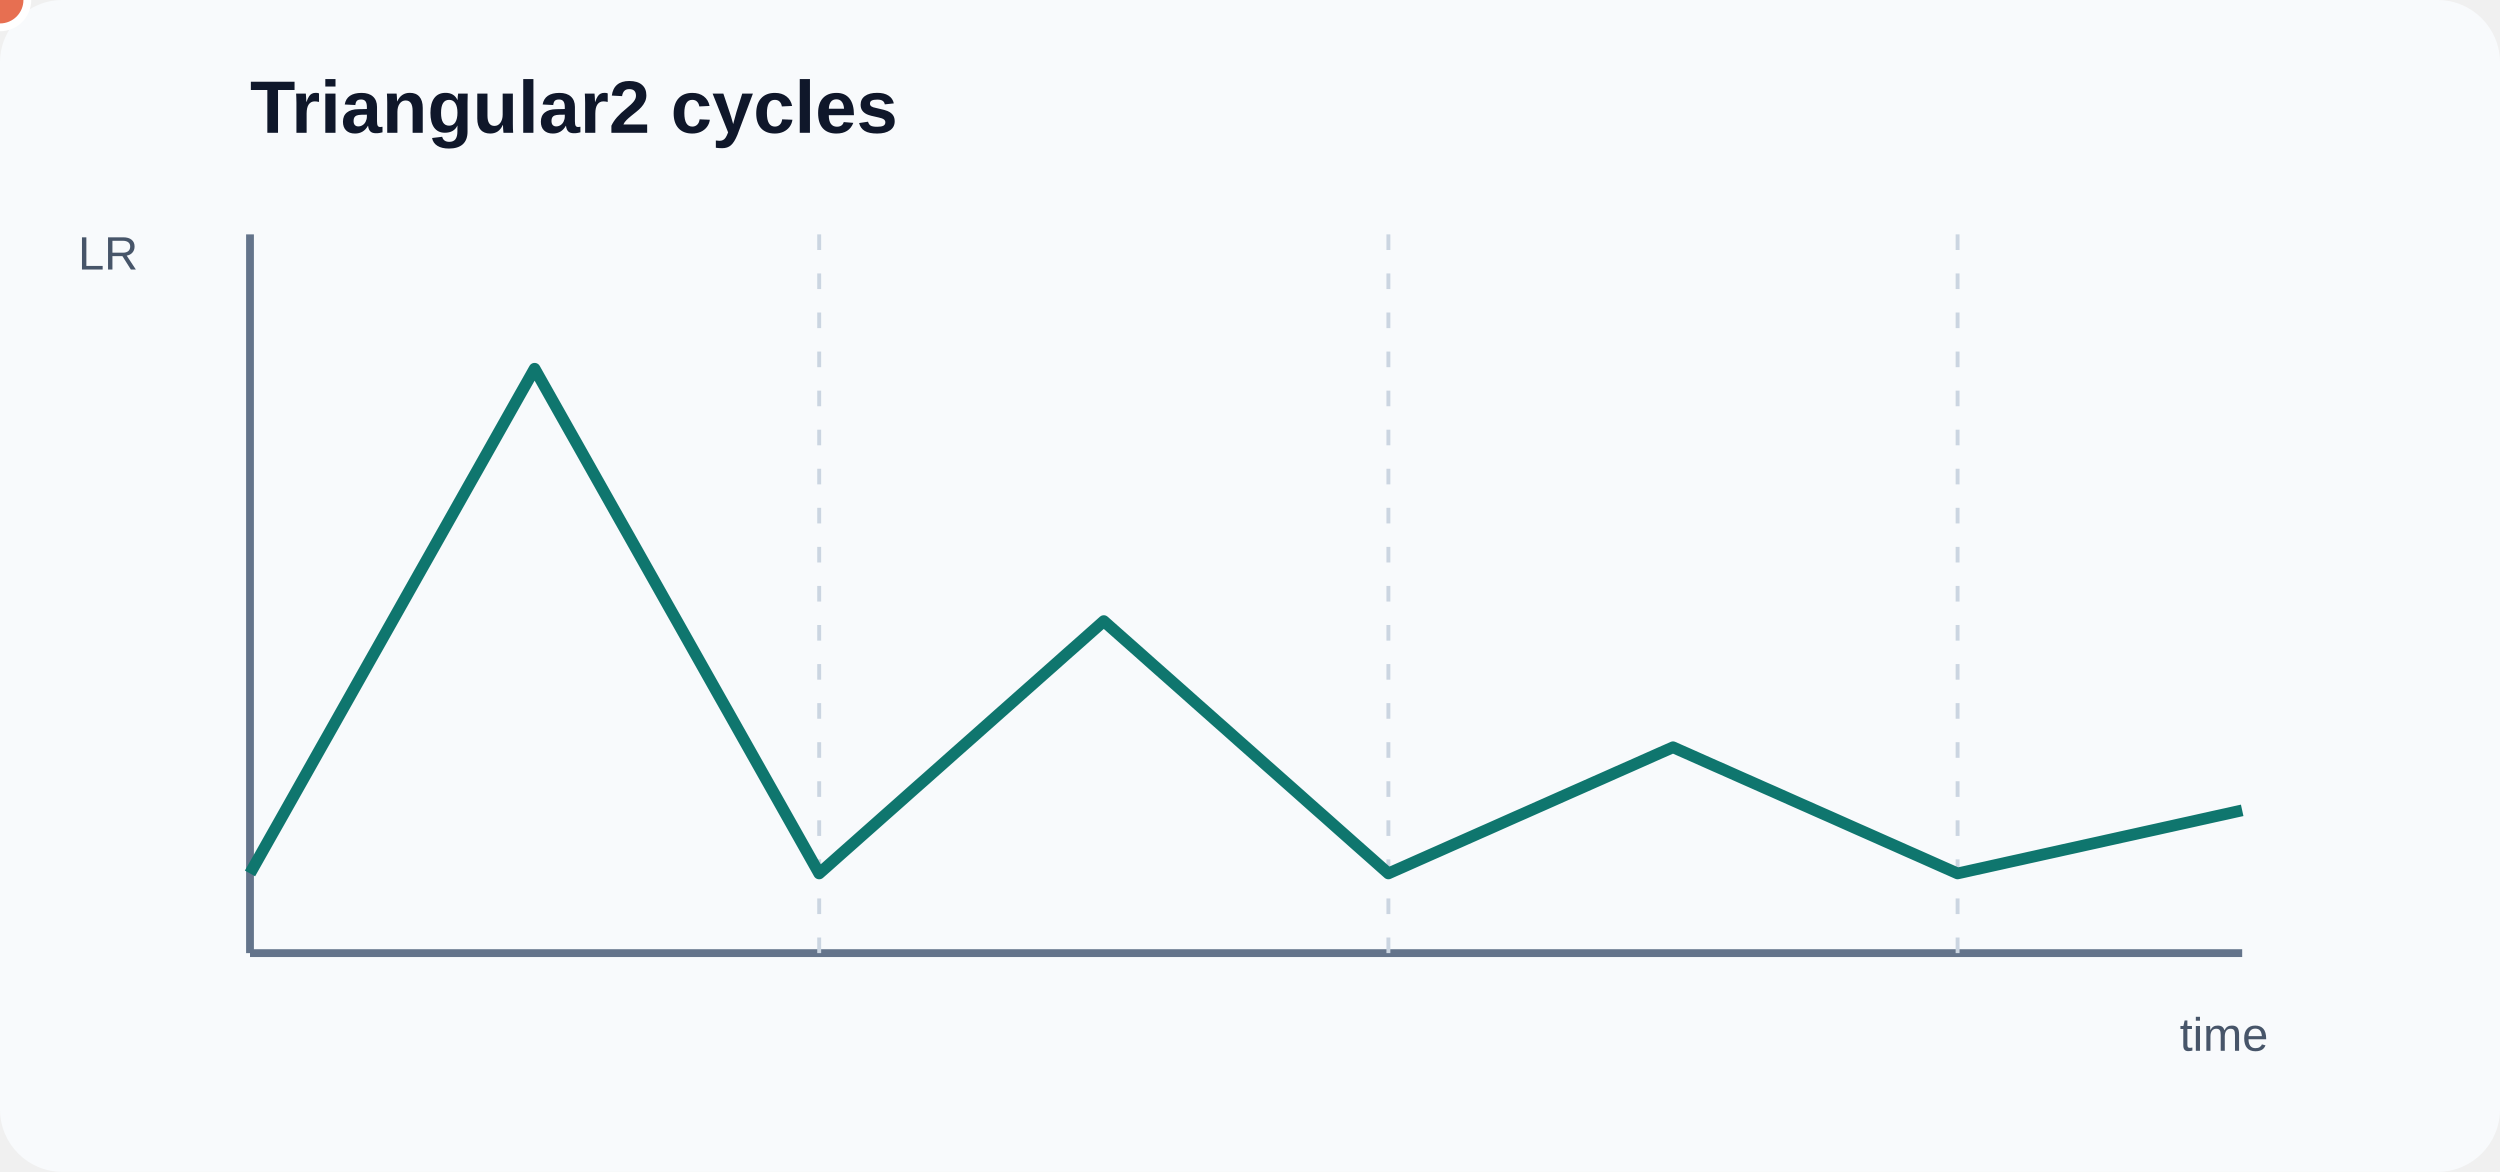
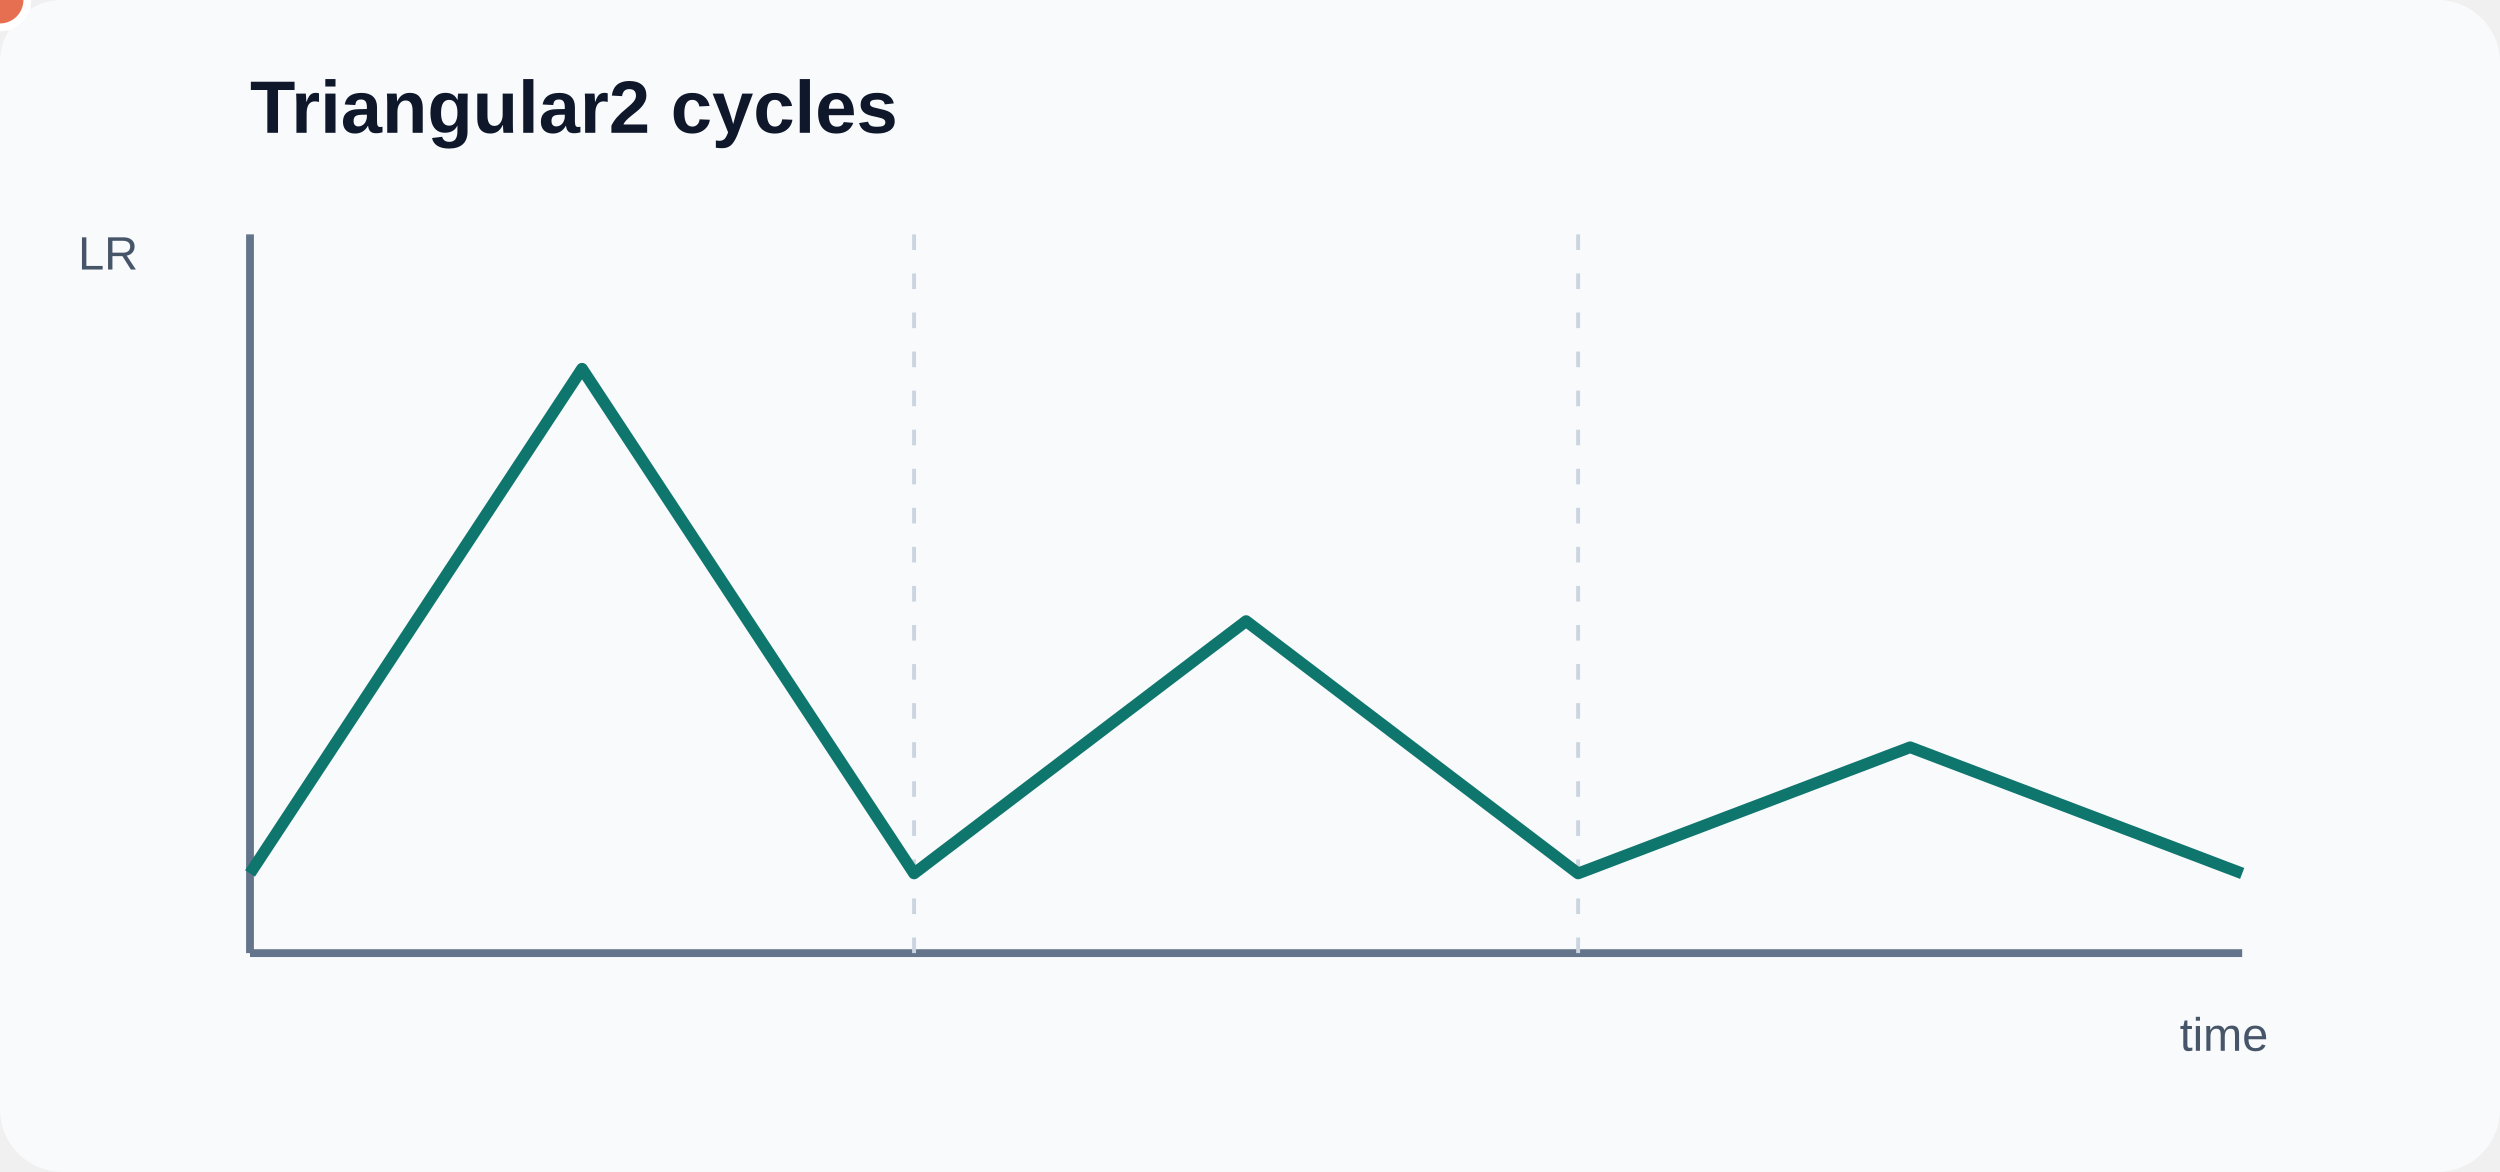
<svg xmlns="http://www.w3.org/2000/svg" width="640" height="300" viewBox="0 0 640 300" role="img" aria-labelledby="title desc">
  <rect width="640" height="300" rx="16" fill="#f8fafc" />
  <text x="64" y="34" font-family="Arial,sans-serif" font-size="19" font-weight="600" fill="#0f172a">Triangular2 cycles</text>
  <line x1="64" y1="60" x2="64" y2="244" stroke="#64748b" stroke-width="2" />
  <line x1="64" y1="244" x2="574" y2="244" stroke="#64748b" stroke-width="2" />
  <text x="20" y="69" font-size="12" font-family="Arial" fill="#475569">LR</text>
  <text x="558" y="269" font-size="12" font-family="Arial" fill="#475569">time</text>
-   <line x1="209.714" y1="60" x2="209.714" y2="244" stroke="#cbd5e1" stroke-dasharray="4 6" />
-   <line x1="355.429" y1="60" x2="355.429" y2="244" stroke="#cbd5e1" stroke-dasharray="4 6" />
-   <line x1="501.143" y1="60" x2="501.143" y2="244" stroke="#cbd5e1" stroke-dasharray="4 6" />
-   <path d="M64.00 223.60 L65.82 220.37 L67.64 217.14 L69.46 213.91 L71.29 210.68 L73.11 207.45 L74.93 204.22 L76.75 200.99 L78.57 197.76 L80.39 194.53 L82.21 191.30 L84.04 188.07 L85.86 184.84 L87.68 181.61 L89.50 178.38 L91.32 175.15 L93.14 171.92 L94.96 168.69 L96.79 165.46 L98.61 162.23 L100.43 159.00 L102.25 155.77 L104.07 152.54 L105.89 149.31 L107.71 146.08 L109.54 142.85 L111.36 139.62 L113.18 136.39 L115.00 133.16 L116.82 129.93 L118.64 126.70 L120.46 123.47 L122.29 120.24 L124.11 117.01 L125.93 113.78 L127.75 110.55 L129.57 107.32 L131.39 104.09 L133.21 100.86 L135.04 97.63 L136.86 94.40 L138.68 97.63 L140.50 100.86 L142.32 104.09 L144.14 107.32 L145.96 110.55 L147.79 113.78 L149.61 117.01 L151.43 120.24 L153.25 123.47 L155.07 126.70 L156.89 129.93 L158.71 133.16 L160.54 136.39 L162.36 139.62 L164.18 142.85 L166.00 146.08 L167.82 149.31 L169.64 152.54 L171.46 155.77 L173.29 159.00 L175.11 162.23 L176.93 165.46 L178.75 168.69 L180.57 171.92 L182.39 175.15 L184.21 178.38 L186.04 181.61 L187.86 184.84 L189.68 188.07 L191.50 191.30 L193.32 194.53 L195.14 197.76 L196.96 200.99 L198.79 204.22 L200.61 207.45 L202.43 210.68 L204.25 213.91 L206.07 217.14 L207.89 220.37 L209.71 223.60 L211.54 221.99 L213.36 220.37 L215.18 218.75 L217.00 217.14 L218.82 215.53 L220.64 213.91 L222.46 212.30 L224.29 210.68 L226.11 209.06 L227.93 207.45 L229.75 205.84 L231.57 204.22 L233.39 202.60 L235.21 200.99 L237.04 199.38 L238.86 197.76 L240.68 196.15 L242.50 194.53 L244.32 192.91 L246.14 191.30 L247.96 189.69 L249.79 188.07 L251.61 186.45 L253.43 184.84 L255.25 183.22 L257.07 181.61 L258.89 180.00 L260.71 178.38 L262.54 176.76 L264.36 175.15 L266.18 173.53 L268.00 171.92 L269.82 170.31 L271.64 168.69 L273.46 167.07 L275.29 165.46 L277.11 163.85 L278.93 162.23 L280.75 160.62 L282.57 159.00 L284.39 160.62 L286.21 162.23 L288.04 163.85 L289.86 165.46 L291.68 167.07 L293.50 168.69 L295.32 170.31 L297.14 171.92 L298.96 173.53 L300.79 175.15 L302.61 176.76 L304.43 178.38 L306.25 180.00 L308.07 181.61 L309.89 183.22 L311.71 184.84 L313.54 186.45 L315.36 188.07 L317.18 189.69 L319.00 191.30 L320.82 192.91 L322.64 194.53 L324.46 196.15 L326.29 197.76 L328.11 199.38 L329.93 200.99 L331.75 202.60 L333.57 204.22 L335.39 205.84 L337.21 207.45 L339.04 209.06 L340.86 210.68 L342.68 212.30 L344.50 213.91 L346.32 215.53 L348.14 217.14 L349.96 218.75 L351.79 220.37 L353.61 221.99 L355.43 223.60 L357.25 222.79 L359.07 221.99 L360.89 221.18 L362.71 220.37 L364.54 219.56 L366.36 218.75 L368.18 217.95 L370.00 217.14 L371.82 216.33 L373.64 215.53 L375.46 214.72 L377.29 213.91 L379.11 213.10 L380.93 212.30 L382.75 211.49 L384.57 210.68 L386.39 209.87 L388.21 209.06 L390.04 208.26 L391.86 207.45 L393.68 206.64 L395.50 205.84 L397.32 205.03 L399.14 204.22 L400.96 203.41 L402.79 202.60 L404.61 201.80 L406.43 200.99 L408.25 200.18 L410.07 199.38 L411.89 198.57 L413.71 197.76 L415.54 196.95 L417.36 196.15 L419.18 195.34 L421.00 194.53 L422.82 193.72 L424.64 192.91 L426.46 192.11 L428.29 191.30 L430.11 192.11 L431.93 192.91 L433.75 193.72 L435.57 194.53 L437.39 195.34 L439.21 196.15 L441.04 196.95 L442.86 197.76 L444.68 198.57 L446.50 199.38 L448.32 200.18 L450.14 200.99 L451.96 201.80 L453.79 202.60 L455.61 203.41 L457.43 204.22 L459.25 205.03 L461.07 205.84 L462.89 206.64 L464.71 207.45 L466.54 208.26 L468.36 209.06 L470.18 209.87 L472.00 210.68 L473.82 211.49 L475.64 212.30 L477.46 213.10 L479.29 213.91 L481.11 214.72 L482.93 215.53 L484.75 216.33 L486.57 217.14 L488.39 217.95 L490.21 218.75 L492.04 219.56 L493.86 220.37 L495.68 221.18 L497.50 221.99 L499.32 222.79 L501.14 223.60 L502.96 223.20 L504.79 222.79 L506.61 222.39 L508.43 221.99 L510.25 221.58 L512.07 221.18 L513.89 220.77 L515.71 220.37 L517.54 219.97 L519.36 219.56 L521.18 219.16 L523.00 218.75 L524.82 218.35 L526.64 217.95 L528.46 217.54 L530.29 217.14 L532.11 216.74 L533.93 216.33 L535.75 215.93 L537.57 215.53 L539.39 215.12 L541.21 214.72 L543.04 214.31 L544.86 213.91 L546.68 213.51 L548.50 213.10 L550.32 212.70 L552.14 212.30 L553.96 211.89 L555.79 211.49 L557.61 211.08 L559.43 210.68 L561.25 210.28 L563.07 209.87 L564.89 209.47 L566.71 209.06 L568.54 208.66 L570.36 208.26 L572.18 207.85 L574.00 207.45" fill="none" stroke="#0f766e" stroke-width="3" stroke-linejoin="round" />
+   <line x1="234" y1="60" x2="234" y2="244" stroke="#cbd5e1" stroke-dasharray="4 6" />
+   <line x1="404" y1="60" x2="404" y2="244" stroke="#cbd5e1" stroke-dasharray="4 6" />
+   <path d="M64.00 223.60 L66.13 220.37 L68.25 217.14 L70.38 213.91 L72.50 210.68 L74.63 207.45 L76.75 204.22 L78.88 200.99 L81.00 197.76 L83.13 194.53 L85.25 191.30 L87.38 188.07 L89.50 184.84 L91.63 181.61 L93.75 178.38 L95.88 175.15 L98.00 171.92 L100.13 168.69 L102.25 165.46 L104.38 162.23 L106.50 159.00 L108.63 155.77 L110.75 152.54 L112.88 149.31 L115.00 146.08 L117.13 142.85 L119.25 139.62 L121.38 136.39 L123.50 133.16 L125.63 129.93 L127.75 126.70 L129.88 123.47 L132.00 120.24 L134.13 117.01 L136.25 113.78 L138.38 110.55 L140.50 107.32 L142.63 104.09 L144.75 100.86 L146.88 97.63 L149.00 94.40 L151.13 97.63 L153.25 100.86 L155.38 104.09 L157.50 107.32 L159.63 110.55 L161.75 113.78 L163.88 117.01 L166.00 120.24 L168.13 123.47 L170.25 126.70 L172.38 129.93 L174.50 133.16 L176.63 136.39 L178.75 139.62 L180.88 142.85 L183.00 146.08 L185.13 149.31 L187.25 152.54 L189.38 155.77 L191.50 159.00 L193.63 162.23 L195.75 165.46 L197.88 168.69 L200.00 171.92 L202.13 175.15 L204.25 178.38 L206.38 181.61 L208.50 184.84 L210.63 188.07 L212.75 191.30 L214.88 194.53 L217.00 197.76 L219.13 200.99 L221.25 204.22 L223.38 207.45 L225.50 210.68 L227.63 213.91 L229.75 217.14 L231.88 220.37 L234.00 223.60 L236.13 221.99 L238.25 220.37 L240.38 218.75 L242.50 217.14 L244.63 215.53 L246.75 213.91 L248.88 212.30 L251.00 210.68 L253.13 209.06 L255.25 207.45 L257.38 205.84 L259.50 204.22 L261.63 202.60 L263.75 200.99 L265.88 199.38 L268.00 197.76 L270.13 196.15 L272.25 194.53 L274.38 192.91 L276.50 191.30 L278.63 189.69 L280.75 188.07 L282.88 186.45 L285.00 184.84 L287.13 183.22 L289.25 181.61 L291.38 180.00 L293.50 178.38 L295.63 176.76 L297.75 175.15 L299.88 173.53 L302.00 171.92 L304.13 170.31 L306.25 168.69 L308.38 167.07 L310.50 165.46 L312.63 163.85 L314.75 162.23 L316.88 160.62 L319.00 159.00 L321.13 160.62 L323.25 162.23 L325.38 163.85 L327.50 165.46 L329.63 167.07 L331.75 168.69 L333.88 170.31 L336.00 171.92 L338.13 173.53 L340.25 175.15 L342.38 176.76 L344.50 178.38 L346.63 180.00 L348.75 181.61 L350.88 183.22 L353.00 184.84 L355.13 186.45 L357.25 188.07 L359.38 189.69 L361.50 191.30 L363.63 192.91 L365.75 194.53 L367.88 196.15 L370.00 197.76 L372.13 199.38 L374.25 200.99 L376.38 202.60 L378.50 204.22 L380.63 205.84 L382.75 207.45 L384.88 209.06 L387.00 210.68 L389.13 212.30 L391.25 213.91 L393.38 215.53 L395.50 217.14 L397.63 218.75 L399.75 220.37 L401.88 221.99 L404.00 223.60 L406.13 222.79 L408.25 221.99 L410.38 221.18 L412.50 220.37 L414.63 219.56 L416.75 218.75 L418.88 217.95 L421.00 217.14 L423.13 216.33 L425.25 215.53 L427.38 214.72 L429.50 213.91 L431.63 213.10 L433.75 212.30 L435.88 211.49 L438.00 210.68 L440.13 209.87 L442.25 209.06 L444.38 208.26 L446.50 207.45 L448.63 206.64 L450.75 205.84 L452.88 205.03 L455.00 204.22 L457.13 203.41 L459.25 202.60 L461.38 201.80 L463.50 200.99 L465.63 200.18 L467.75 199.38 L469.88 198.57 L472.00 197.76 L474.13 196.95 L476.25 196.15 L478.38 195.34 L480.50 194.53 L482.63 193.72 L484.75 192.91 L486.88 192.11 L489.00 191.30 L491.13 192.11 L493.25 192.91 L495.38 193.72 L497.50 194.53 L499.63 195.34 L501.75 196.15 L503.88 196.95 L506.00 197.76 L508.13 198.57 L510.25 199.38 L512.38 200.18 L514.50 200.99 L516.63 201.80 L518.75 202.60 L520.88 203.41 L523.00 204.22 L525.13 205.03 L527.25 205.84 L529.38 206.64 L531.50 207.45 L533.63 208.26 L535.75 209.06 L537.88 209.87 L540.00 210.68 L542.13 211.49 L544.25 212.30 L546.38 213.10 L548.50 213.91 L550.63 214.72 L552.75 215.53 L554.88 216.33 L557.00 217.14 L559.13 217.95 L561.25 218.75 L563.38 219.56 L565.50 220.37 L567.63 221.18 L569.75 221.99 L571.88 222.79 L574.00 223.60" fill="none" stroke="#0f766e" stroke-width="3" stroke-linejoin="round" />
  <circle r="7" fill="#e76f51" stroke="#fff" stroke-width="2">
-     <animateMotion dur="10s" repeatCount="indefinite" calcMode="linear" path="M64.00 223.60 L65.82 220.37 L67.64 217.14 L69.46 213.91 L71.29 210.68 L73.11 207.45 L74.93 204.22 L76.75 200.99 L78.57 197.76 L80.39 194.53 L82.21 191.30 L84.04 188.07 L85.86 184.84 L87.68 181.61 L89.50 178.38 L91.32 175.15 L93.14 171.92 L94.96 168.69 L96.79 165.46 L98.61 162.23 L100.43 159.00 L102.25 155.77 L104.07 152.54 L105.89 149.31 L107.71 146.08 L109.54 142.85 L111.36 139.62 L113.18 136.39 L115.00 133.16 L116.82 129.93 L118.64 126.70 L120.46 123.47 L122.29 120.24 L124.11 117.01 L125.93 113.78 L127.75 110.55 L129.57 107.32 L131.39 104.09 L133.21 100.86 L135.04 97.63 L136.86 94.40 L138.68 97.63 L140.50 100.86 L142.32 104.09 L144.14 107.32 L145.96 110.55 L147.79 113.78 L149.61 117.01 L151.43 120.24 L153.25 123.47 L155.07 126.70 L156.89 129.93 L158.71 133.16 L160.54 136.39 L162.36 139.62 L164.18 142.85 L166.00 146.08 L167.82 149.31 L169.64 152.54 L171.46 155.77 L173.29 159.00 L175.11 162.23 L176.93 165.46 L178.75 168.69 L180.57 171.92 L182.39 175.15 L184.21 178.38 L186.04 181.61 L187.86 184.84 L189.68 188.07 L191.50 191.30 L193.32 194.53 L195.14 197.76 L196.96 200.99 L198.79 204.22 L200.61 207.45 L202.43 210.68 L204.25 213.91 L206.07 217.14 L207.89 220.37 L209.71 223.60 L211.54 221.99 L213.36 220.37 L215.18 218.75 L217.00 217.14 L218.82 215.53 L220.64 213.91 L222.46 212.30 L224.29 210.68 L226.11 209.06 L227.93 207.45 L229.75 205.84 L231.57 204.22 L233.39 202.60 L235.21 200.99 L237.04 199.38 L238.86 197.76 L240.68 196.15 L242.50 194.53 L244.32 192.91 L246.14 191.30 L247.96 189.69 L249.79 188.07 L251.61 186.45 L253.43 184.84 L255.25 183.22 L257.07 181.61 L258.89 180.00 L260.71 178.38 L262.54 176.76 L264.36 175.15 L266.18 173.53 L268.00 171.92 L269.82 170.31 L271.64 168.69 L273.46 167.07 L275.29 165.46 L277.11 163.85 L278.93 162.23 L280.75 160.62 L282.57 159.00 L284.39 160.62 L286.21 162.23 L288.04 163.85 L289.86 165.46 L291.68 167.07 L293.50 168.69 L295.32 170.31 L297.14 171.92 L298.96 173.53 L300.79 175.15 L302.61 176.76 L304.43 178.38 L306.25 180.00 L308.07 181.61 L309.89 183.22 L311.71 184.84 L313.54 186.45 L315.36 188.07 L317.18 189.69 L319.00 191.30 L320.82 192.91 L322.64 194.53 L324.46 196.15 L326.29 197.76 L328.11 199.38 L329.93 200.99 L331.75 202.60 L333.57 204.22 L335.39 205.84 L337.21 207.45 L339.04 209.06 L340.86 210.68 L342.68 212.30 L344.50 213.91 L346.32 215.53 L348.14 217.14 L349.96 218.75 L351.79 220.37 L353.61 221.99 L355.43 223.60 L357.25 222.79 L359.07 221.99 L360.89 221.18 L362.71 220.37 L364.54 219.56 L366.36 218.75 L368.18 217.95 L370.00 217.14 L371.82 216.33 L373.64 215.53 L375.46 214.72 L377.29 213.91 L379.11 213.10 L380.93 212.30 L382.75 211.49 L384.57 210.68 L386.39 209.87 L388.21 209.06 L390.04 208.26 L391.86 207.45 L393.68 206.64 L395.50 205.84 L397.32 205.03 L399.14 204.22 L400.96 203.41 L402.79 202.60 L404.61 201.80 L406.43 200.99 L408.25 200.18 L410.07 199.38 L411.89 198.57 L413.71 197.76 L415.54 196.95 L417.36 196.15 L419.18 195.34 L421.00 194.53 L422.82 193.72 L424.64 192.91 L426.46 192.11 L428.29 191.30 L430.11 192.11 L431.93 192.91 L433.75 193.72 L435.57 194.53 L437.39 195.34 L439.21 196.15 L441.04 196.95 L442.86 197.76 L444.68 198.57 L446.50 199.38 L448.32 200.18 L450.14 200.99 L451.96 201.80 L453.79 202.60 L455.61 203.41 L457.43 204.22 L459.25 205.03 L461.07 205.84 L462.89 206.64 L464.71 207.45 L466.54 208.26 L468.36 209.06 L470.18 209.87 L472.00 210.68 L473.82 211.49 L475.64 212.30 L477.46 213.10 L479.29 213.91 L481.11 214.72 L482.93 215.53 L484.75 216.33 L486.57 217.14 L488.39 217.95 L490.21 218.75 L492.04 219.56 L493.86 220.37 L495.68 221.18 L497.50 221.99 L499.32 222.79 L501.14 223.60 L502.96 223.20 L504.79 222.79 L506.61 222.39 L508.43 221.99 L510.25 221.58 L512.07 221.18 L513.89 220.77 L515.71 220.37 L517.54 219.97 L519.36 219.56 L521.18 219.16 L523.00 218.75 L524.82 218.35 L526.64 217.95 L528.46 217.54 L530.29 217.14 L532.11 216.74 L533.93 216.33 L535.75 215.93 L537.57 215.53 L539.39 215.12 L541.21 214.72 L543.04 214.31 L544.86 213.91 L546.68 213.51 L548.50 213.10 L550.32 212.70 L552.14 212.30 L553.96 211.89 L555.79 211.49 L557.61 211.08 L559.43 210.68 L561.25 210.28 L563.07 209.87 L564.89 209.47 L566.71 209.06 L568.54 208.66 L570.36 208.26 L572.18 207.85 L574.00 207.45" />
+     <animateMotion dur="10s" repeatCount="indefinite" calcMode="linear" path="M64.00 223.60 L66.13 220.37 L68.25 217.14 L70.38 213.91 L72.50 210.68 L74.63 207.45 L76.75 204.22 L78.88 200.99 L81.00 197.76 L83.13 194.53 L85.25 191.30 L87.38 188.07 L89.50 184.84 L91.63 181.61 L93.75 178.38 L95.88 175.15 L98.00 171.92 L100.13 168.69 L102.25 165.46 L104.38 162.23 L106.50 159.00 L108.63 155.77 L110.75 152.54 L112.88 149.31 L115.00 146.08 L117.13 142.85 L119.25 139.62 L121.38 136.39 L123.50 133.16 L125.63 129.93 L127.75 126.70 L129.88 123.47 L132.00 120.24 L134.13 117.01 L136.25 113.78 L138.38 110.55 L140.50 107.32 L142.63 104.09 L144.75 100.86 L146.88 97.63 L149.00 94.40 L151.13 97.63 L153.25 100.86 L155.38 104.09 L157.50 107.32 L159.63 110.55 L161.75 113.78 L163.88 117.01 L166.00 120.24 L168.13 123.47 L170.25 126.70 L172.38 129.93 L174.50 133.16 L176.63 136.39 L178.75 139.62 L180.88 142.85 L183.00 146.08 L185.13 149.31 L187.25 152.54 L189.38 155.77 L191.50 159.00 L193.63 162.23 L195.75 165.46 L197.88 168.69 L200.00 171.92 L202.13 175.15 L204.25 178.38 L206.38 181.61 L208.50 184.84 L210.63 188.07 L212.75 191.30 L214.88 194.53 L217.00 197.76 L219.13 200.99 L221.25 204.22 L223.38 207.45 L225.50 210.68 L227.63 213.91 L229.75 217.14 L231.88 220.37 L234.00 223.60 L236.13 221.99 L238.25 220.37 L240.38 218.75 L242.50 217.14 L244.63 215.53 L246.75 213.91 L248.88 212.30 L251.00 210.68 L253.13 209.06 L255.25 207.45 L257.38 205.84 L259.50 204.22 L261.63 202.60 L263.75 200.99 L265.88 199.38 L268.00 197.76 L270.13 196.15 L272.25 194.53 L274.38 192.91 L276.50 191.30 L278.63 189.69 L280.75 188.07 L282.88 186.45 L285.00 184.84 L287.13 183.22 L289.25 181.61 L291.38 180.00 L293.50 178.38 L295.63 176.76 L297.75 175.15 L299.88 173.53 L302.00 171.92 L304.13 170.31 L306.25 168.69 L308.38 167.07 L310.50 165.46 L312.63 163.85 L314.75 162.23 L316.88 160.62 L319.00 159.00 L321.13 160.62 L323.25 162.23 L325.38 163.85 L327.50 165.46 L329.63 167.07 L331.75 168.69 L333.88 170.31 L336.00 171.92 L338.13 173.53 L340.25 175.15 L342.38 176.76 L344.50 178.38 L346.63 180.00 L348.75 181.61 L350.88 183.22 L353.00 184.84 L355.13 186.45 L357.25 188.07 L359.38 189.69 L361.50 191.30 L363.63 192.91 L365.75 194.53 L367.88 196.15 L370.00 197.76 L372.13 199.38 L374.25 200.99 L376.38 202.60 L378.50 204.22 L380.63 205.84 L382.75 207.45 L384.88 209.06 L387.00 210.68 L389.13 212.30 L391.25 213.91 L393.38 215.53 L395.50 217.14 L397.63 218.75 L399.75 220.37 L401.88 221.99 L404.00 223.60 L406.13 222.79 L408.25 221.99 L410.38 221.18 L412.50 220.37 L414.63 219.56 L416.75 218.75 L418.88 217.95 L421.00 217.14 L423.13 216.33 L425.25 215.53 L427.38 214.72 L429.50 213.91 L431.63 213.10 L433.75 212.30 L435.88 211.49 L438.00 210.68 L440.13 209.87 L442.25 209.06 L444.38 208.26 L446.50 207.45 L448.63 206.64 L450.75 205.84 L452.88 205.03 L455.00 204.22 L457.13 203.41 L459.25 202.60 L461.38 201.80 L463.50 200.99 L465.63 200.18 L467.75 199.38 L469.88 198.57 L472.00 197.76 L474.13 196.95 L476.25 196.15 L478.38 195.34 L480.50 194.53 L482.63 193.72 L484.75 192.91 L486.88 192.11 L489.00 191.30 L491.13 192.11 L493.25 192.91 L495.38 193.72 L497.50 194.53 L499.63 195.34 L501.75 196.15 L503.88 196.95 L506.00 197.76 L508.13 198.57 L510.25 199.38 L512.38 200.18 L514.50 200.99 L516.63 201.80 L518.75 202.60 L520.88 203.41 L523.00 204.22 L525.13 205.03 L527.25 205.84 L529.38 206.64 L531.50 207.45 L533.63 208.26 L535.75 209.06 L537.88 209.87 L540.00 210.68 L542.13 211.49 L544.25 212.30 L546.38 213.10 L548.50 213.91 L550.63 214.72 L552.75 215.53 L554.88 216.33 L557.00 217.14 L559.13 217.95 L561.25 218.75 L563.38 219.56 L565.50 220.37 L567.63 221.18 L569.75 221.99 L571.88 222.79 L574.00 223.60" />
  </circle>
-   <path d="M64.00 223.60 L65.82 220.37 L67.64 217.14 L69.46 213.91 L71.29 210.68 L73.11 207.45 L74.93 204.22 L76.75 200.99 L78.57 197.76 L80.39 194.53 L82.21 191.30 L84.04 188.07 L85.86 184.84 L87.68 181.61 L89.50 178.38 L91.32 175.15 L93.14 171.92 L94.96 168.69 L96.79 165.46 L98.61 162.23 L100.43 159.00 L102.25 155.77 L104.07 152.54 L105.89 149.31 L107.71 146.08 L109.54 142.85 L111.36 139.62 L113.18 136.39 L115.00 133.16 L116.82 129.93 L118.64 126.70 L120.46 123.47 L122.29 120.24 L124.11 117.01 L125.93 113.78 L127.75 110.55 L129.57 107.32 L131.39 104.09 L133.21 100.86 L135.04 97.63 L136.86 94.40 L138.68 97.63 L140.50 100.86 L142.32 104.09 L144.14 107.32 L145.96 110.55 L147.79 113.78 L149.61 117.01 L151.43 120.24 L153.25 123.47 L155.07 126.70 L156.89 129.93 L158.71 133.16 L160.54 136.39 L162.36 139.62 L164.18 142.85 L166.00 146.08 L167.82 149.31 L169.64 152.54 L171.46 155.77 L173.29 159.00 L175.11 162.23 L176.93 165.46 L178.75 168.69 L180.57 171.92 L182.39 175.15 L184.21 178.38 L186.04 181.61 L187.86 184.84 L189.68 188.07 L191.50 191.30 L193.32 194.53 L195.14 197.76 L196.96 200.99 L198.79 204.22 L200.61 207.45 L202.43 210.68 L204.25 213.91 L206.07 217.14 L207.89 220.37 L209.71 223.60 L211.54 221.99 L213.36 220.37 L215.18 218.75 L217.00 217.14 L218.82 215.53 L220.64 213.91 L222.46 212.30 L224.29 210.68 L226.11 209.06 L227.93 207.45 L229.75 205.84 L231.57 204.22 L233.39 202.60 L235.21 200.99 L237.04 199.38 L238.86 197.76 L240.68 196.15 L242.50 194.53 L244.32 192.91 L246.14 191.30 L247.96 189.69 L249.79 188.07 L251.61 186.45 L253.43 184.84 L255.25 183.22 L257.07 181.61 L258.89 180.00 L260.71 178.38 L262.54 176.76 L264.36 175.15 L266.18 173.53 L268.00 171.92 L269.82 170.31 L271.64 168.69 L273.46 167.07 L275.29 165.46 L277.11 163.85 L278.93 162.23 L280.75 160.62 L282.57 159.00 L284.39 160.62 L286.21 162.23 L288.04 163.85 L289.86 165.46 L291.68 167.07 L293.50 168.69 L295.32 170.31 L297.14 171.92 L298.96 173.53 L300.79 175.15 L302.61 176.76 L304.43 178.38 L306.25 180.00 L308.07 181.61 L309.89 183.22 L311.71 184.84 L313.54 186.45 L315.36 188.07 L317.18 189.69 L319.00 191.30 L320.82 192.91 L322.64 194.53 L324.46 196.15 L326.29 197.76 L328.11 199.38 L329.93 200.99 L331.75 202.60 L333.57 204.22 L335.39 205.84 L337.21 207.45 L339.04 209.06 L340.86 210.68 L342.68 212.30 L344.50 213.91 L346.32 215.53 L348.14 217.14 L349.96 218.75 L351.79 220.37 L353.61 221.99 L355.43 223.60 L357.25 222.79 L359.07 221.99 L360.89 221.18 L362.71 220.37 L364.54 219.56 L366.36 218.75 L368.18 217.95 L370.00 217.14 L371.82 216.33 L373.64 215.53 L375.46 214.72 L377.29 213.91 L379.11 213.10 L380.93 212.30 L382.75 211.49 L384.57 210.68 L386.39 209.87 L388.21 209.06 L390.04 208.26 L391.86 207.45 L393.68 206.64 L395.50 205.84 L397.32 205.03 L399.14 204.22 L400.96 203.41 L402.79 202.60 L404.61 201.80 L406.43 200.99 L408.25 200.18 L410.07 199.38 L411.89 198.57 L413.71 197.76 L415.54 196.95 L417.36 196.15 L419.18 195.34 L421.00 194.53 L422.82 193.72 L424.64 192.91 L426.46 192.11 L428.29 191.30 L430.11 192.11 L431.93 192.91 L433.75 193.72 L435.57 194.53 L437.39 195.34 L439.21 196.15 L441.04 196.95 L442.86 197.76 L444.68 198.57 L446.50 199.38 L448.32 200.18 L450.14 200.99 L451.96 201.80 L453.79 202.60 L455.61 203.41 L457.43 204.22 L459.25 205.03 L461.07 205.84 L462.89 206.64 L464.71 207.45 L466.54 208.26 L468.36 209.06 L470.18 209.87 L472.00 210.68 L473.82 211.49 L475.64 212.30 L477.46 213.10 L479.29 213.91 L481.11 214.72 L482.93 215.53 L484.75 216.33 L486.57 217.14 L488.39 217.95 L490.21 218.75 L492.04 219.56 L493.86 220.37 L495.68 221.18 L497.50 221.99 L499.32 222.79 L501.14 223.60 L502.96 223.20 L504.79 222.79 L506.61 222.39 L508.43 221.99 L510.25 221.58 L512.07 221.18 L513.89 220.77 L515.71 220.37 L517.54 219.97 L519.36 219.56 L521.18 219.16 L523.00 218.75 L524.82 218.35 L526.64 217.95 L528.46 217.54 L530.29 217.14 L532.11 216.74 L533.93 216.33 L535.75 215.93 L537.57 215.53 L539.39 215.12 L541.21 214.72 L543.04 214.31 L544.86 213.91 L546.68 213.51 L548.50 213.10 L550.32 212.70 L552.14 212.30 L553.96 211.89 L555.79 211.49 L557.61 211.08 L559.43 210.68 L561.25 210.28 L563.07 209.87 L564.89 209.47 L566.71 209.06 L568.54 208.66 L570.36 208.26 L572.18 207.85 L574.00 207.45" fill="none" stroke="#0f766e" stroke-width="4" stroke-linecap="round" stroke-dasharray="1700" stroke-dashoffset="1700">
+   <path d="M64.00 223.60 L66.13 220.37 L68.25 217.14 L70.38 213.91 L72.50 210.68 L74.63 207.45 L76.75 204.22 L78.88 200.99 L81.00 197.76 L83.13 194.53 L85.25 191.30 L87.38 188.07 L89.50 184.84 L91.63 181.61 L93.75 178.38 L95.88 175.15 L98.00 171.92 L100.13 168.69 L102.25 165.46 L104.38 162.23 L106.50 159.00 L108.63 155.77 L110.75 152.54 L112.88 149.31 L115.00 146.08 L117.13 142.85 L119.25 139.62 L121.38 136.39 L123.50 133.16 L125.63 129.93 L127.75 126.70 L129.88 123.47 L132.00 120.24 L134.13 117.01 L136.25 113.78 L138.38 110.55 L140.50 107.32 L142.63 104.09 L144.75 100.86 L146.88 97.63 L149.00 94.40 L151.13 97.63 L153.25 100.86 L155.38 104.09 L157.50 107.32 L159.63 110.55 L161.75 113.78 L163.88 117.01 L166.00 120.24 L168.13 123.47 L170.25 126.70 L172.38 129.93 L174.50 133.16 L176.63 136.39 L178.75 139.62 L180.88 142.85 L183.00 146.08 L185.13 149.31 L187.25 152.54 L189.38 155.77 L191.50 159.00 L193.63 162.23 L195.75 165.46 L197.88 168.69 L200.00 171.92 L202.13 175.15 L204.25 178.38 L206.38 181.61 L208.50 184.84 L210.63 188.07 L212.75 191.30 L214.88 194.53 L217.00 197.76 L219.13 200.99 L221.25 204.22 L223.38 207.45 L225.50 210.68 L227.63 213.91 L229.75 217.14 L231.88 220.37 L234.00 223.60 L236.13 221.99 L238.25 220.37 L240.38 218.75 L242.50 217.14 L244.63 215.53 L246.75 213.91 L248.88 212.30 L251.00 210.68 L253.13 209.06 L255.25 207.45 L257.38 205.84 L259.50 204.22 L261.63 202.60 L263.75 200.99 L265.88 199.38 L268.00 197.76 L270.13 196.15 L272.25 194.53 L274.38 192.91 L276.50 191.30 L278.63 189.69 L280.75 188.07 L282.88 186.45 L285.00 184.84 L287.13 183.22 L289.25 181.61 L291.38 180.00 L293.50 178.38 L295.63 176.76 L297.75 175.15 L299.88 173.53 L302.00 171.92 L304.13 170.31 L306.25 168.69 L308.38 167.07 L310.50 165.46 L312.63 163.85 L314.75 162.23 L316.88 160.62 L319.00 159.00 L321.13 160.62 L323.25 162.23 L325.38 163.85 L327.50 165.46 L329.63 167.07 L331.75 168.69 L333.88 170.31 L336.00 171.92 L338.13 173.53 L340.25 175.15 L342.38 176.76 L344.50 178.38 L346.63 180.00 L348.75 181.61 L350.88 183.22 L353.00 184.84 L355.13 186.45 L357.25 188.07 L359.38 189.69 L361.50 191.30 L363.63 192.91 L365.75 194.53 L367.88 196.15 L370.00 197.76 L372.13 199.38 L374.25 200.99 L376.38 202.60 L378.50 204.22 L380.63 205.84 L382.75 207.45 L384.88 209.06 L387.00 210.68 L389.13 212.30 L391.25 213.91 L393.38 215.53 L395.50 217.14 L397.63 218.75 L399.75 220.37 L401.88 221.99 L404.00 223.60 L406.13 222.79 L408.25 221.99 L410.38 221.18 L412.50 220.37 L414.63 219.56 L416.75 218.75 L418.88 217.95 L421.00 217.14 L423.13 216.33 L425.25 215.53 L427.38 214.72 L429.50 213.91 L431.63 213.10 L433.75 212.30 L435.88 211.49 L438.00 210.68 L440.13 209.87 L442.25 209.06 L444.38 208.26 L446.50 207.45 L448.63 206.64 L450.75 205.84 L452.88 205.03 L455.00 204.22 L457.13 203.41 L459.25 202.60 L461.38 201.80 L463.50 200.99 L465.63 200.18 L467.75 199.38 L469.88 198.57 L472.00 197.76 L474.13 196.95 L476.25 196.15 L478.38 195.34 L480.50 194.53 L482.63 193.72 L484.75 192.91 L486.88 192.11 L489.00 191.30 L491.13 192.11 L493.25 192.91 L495.38 193.72 L497.50 194.53 L499.63 195.34 L501.75 196.15 L503.88 196.95 L506.00 197.76 L508.13 198.57 L510.25 199.38 L512.38 200.18 L514.50 200.99 L516.63 201.80 L518.75 202.60 L520.88 203.41 L523.00 204.22 L525.13 205.03 L527.25 205.84 L529.38 206.64 L531.50 207.45 L533.63 208.26 L535.75 209.06 L537.88 209.87 L540.00 210.68 L542.13 211.49 L544.25 212.30 L546.38 213.10 L548.50 213.91 L550.63 214.72 L552.75 215.53 L554.88 216.33 L557.00 217.14 L559.13 217.95 L561.25 218.75 L563.38 219.56 L565.50 220.37 L567.63 221.18 L569.75 221.99 L571.88 222.79 L574.00 223.60" fill="none" stroke="#0f766e" stroke-width="4" stroke-linecap="round" stroke-dasharray="1700" stroke-dashoffset="1700">
    <animate attributeName="stroke-dashoffset" values="1700;0;0" keyTimes="0;0.9;1" dur="10s" repeatCount="indefinite" />
  </path>
  <style>@media(prefers-reduced-motion:reduce){animate,animateMotion{display:none}}</style>
</svg>
